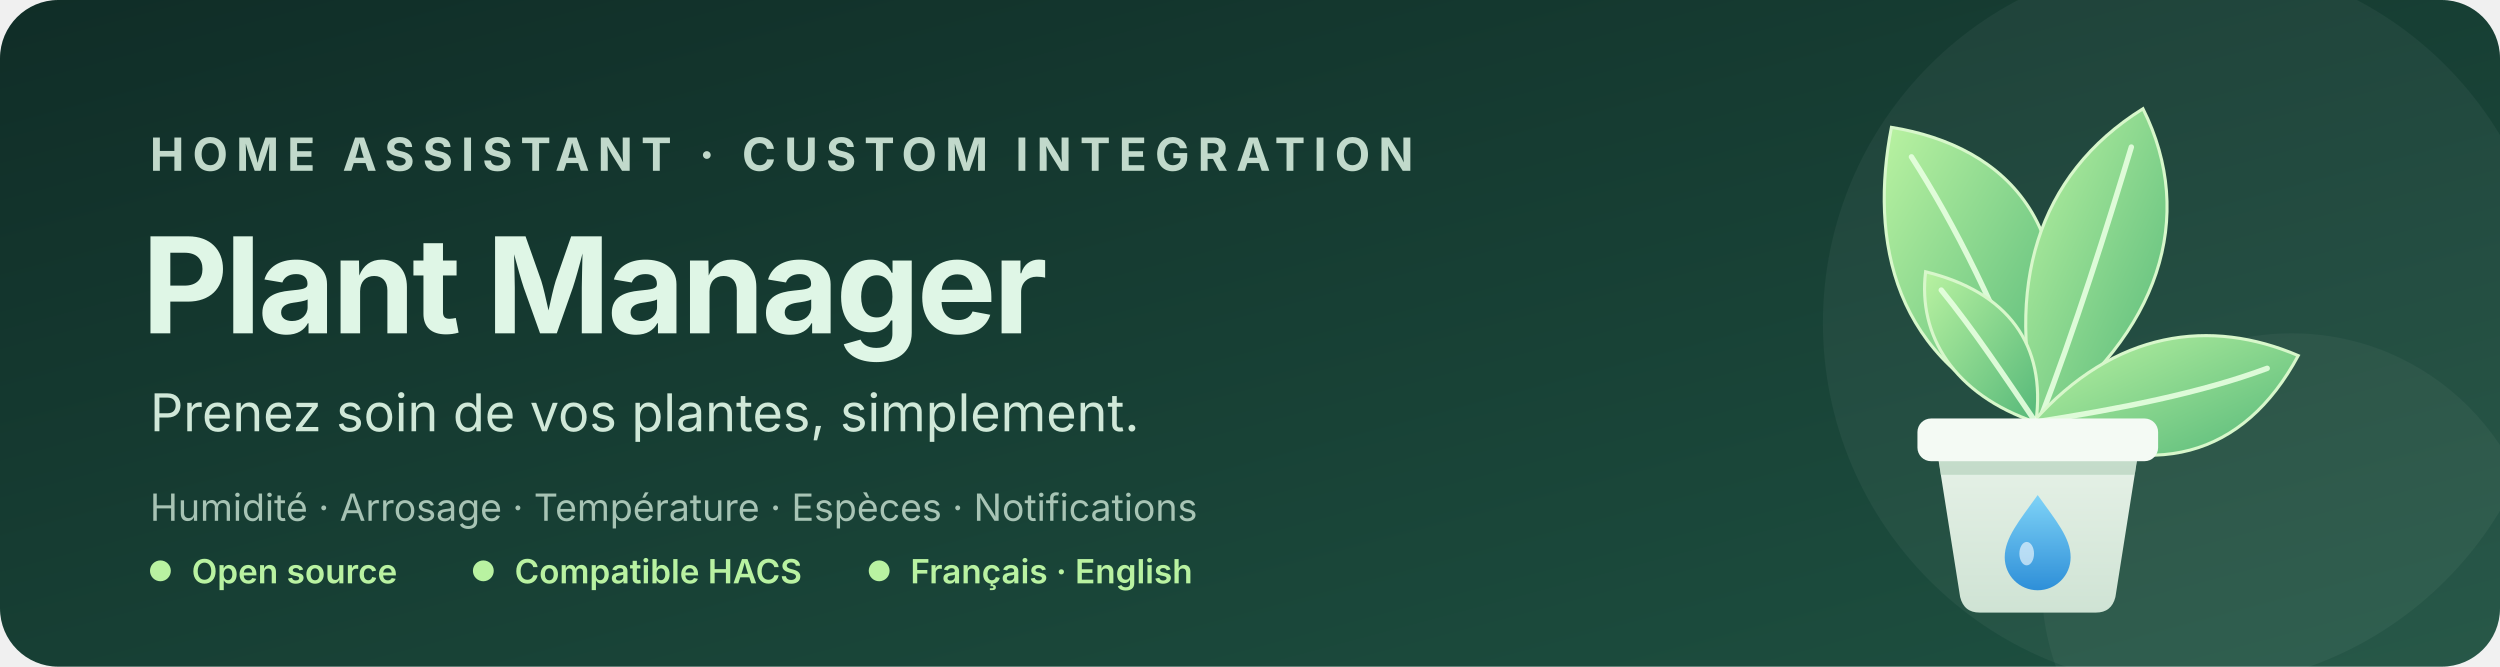
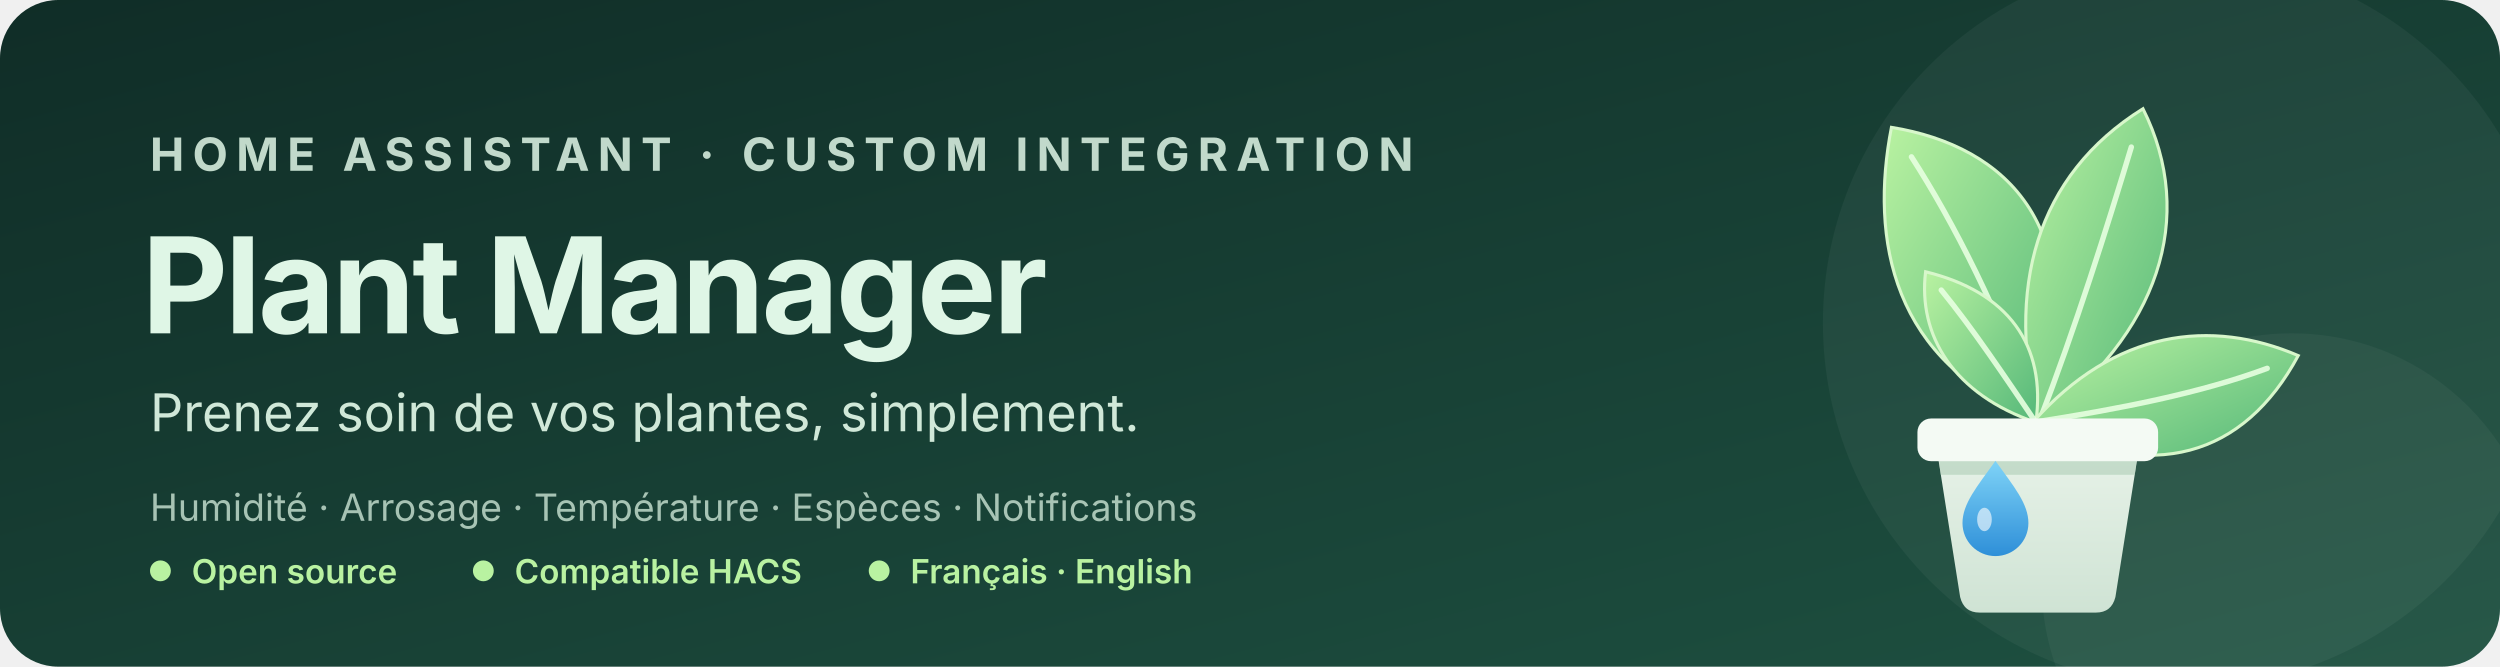
<svg xmlns="http://www.w3.org/2000/svg" width="1200" height="320" viewBox="0 0 1200 320" role="img" aria-labelledby="title desc">
  <defs>
    <linearGradient id="bg" x1="0" y1="0" x2="1" y2="1">
      <stop offset="0" stop-color="#102d27" />
      <stop offset="1" stop-color="#1e5141" />
    </linearGradient>
  </defs>
  <rect width="1200" height="320" rx="28" fill="url(#bg)" />
  <circle cx="1050" cy="155" r="175" fill="#ffffff" opacity=".045" />
  <circle cx="1100" cy="280" r="120" fill="#ffffff" opacity=".04" />
  <svg x="850" y="22" width="300" height="300" viewBox="0 0 256 256">
    <defs>
      <linearGradient id="pm-bg" x1="0" y1="0" x2="1" y2="1">
        <stop offset="0" stop-color="#102d27" />
        <stop offset="1" stop-color="#1e5141" />
      </linearGradient>
      <linearGradient id="pm-pot" x1="0" y1="0" x2="0" y2="1">
        <stop offset="0" stop-color="#e7f2e8" />
        <stop offset="1" stop-color="#cfe3d4" />
      </linearGradient>
      <linearGradient id="pm-drop" x1="0" y1="0" x2="0" y2="1">
        <stop offset="0" stop-color="#7fd3f7" />
        <stop offset="1" stop-color="#2e8fd8" />
      </linearGradient>
      <linearGradient id="pm-leaf" x1="0" y1="0" x2="1" y2="1">
        <stop offset="0" stop-color="#b9f2a1" />
        <stop offset="1" stop-color="#55b879" />
      </linearGradient>
    </defs>
    <g id="pm-plant" transform="translate(20.3 -15.9) scale(.795)" fill="url(#pm-leaf)" stroke="#d8f7cb" stroke-width="2">
      <g transform="translate(111 214) scale(.8) translate(-111 -214)">
        <path d="M112 212C18 176 4 96 18 24c74 12 132 65 94 188Z" />
        <path d="M112.0 212.0C87.9 143.6 57.9 84.9 30.9 43.0" fill="none" stroke="#e7ffe0" stroke-width="3.5" stroke-linecap="round" opacity=".9" />
        <path d="M113 214C91 128 111 55 180 12c35 70 10 145-67 202Z" />
        <path d="M113.0 214.0C136.7 152.5 156.6 89.2 172.5 36.7" fill="none" stroke="#e7ffe0" stroke-width="3.5" stroke-linecap="round" opacity=".9" />
        <path d="M109 214C162 154 224 147 280 171c-35 65-94 83-171 43Z" />
        <path d="M109.0 214.0C164.9 205.4 217.5 195.0 260.0 179.2" fill="none" stroke="#e7ffe0" stroke-width="3.5" stroke-linecap="round" opacity=".9" />
        <path d="M111 214C58 196 35 158 40 117c53 13 78 47 71 97Z" />
        <path d="M111.0 214.0C91.2 184.8 70.7 154.0 50.1 128.8" fill="none" stroke="#e7ffe0" stroke-width="3.5" stroke-linecap="round" opacity=".9" />
      </g>
      <g stroke="none">
        <path d="M60 228H164L152 304Q150 312 142 312H82Q74 312 72 304Z" fill="url(#pm-pot)" />
        <path d="M61 233H163L162 241H62Z" fill="#a9cbb2" opacity=".55" />
        <rect x="50" y="212" width="124" height="22" rx="7" fill="#f4faf4" />
      </g>
    </g>
    <g id="pm-drop-mark">
-       <g transform="translate(109.3 204)">
+       <g transform="translate(92 190)">
        <path d="M0-20C7.5-9.5 13.5-2.5 13.5 5.5A13.5 13.5 0 0 1-13.5 5.5C-13.5-2.5-7.5-9.5 0-20Z" fill="url(#pm-drop)" />
        <ellipse cx="-4.5" cy="4" rx="3" ry="4.8" fill="#ffffff" opacity=".6" />
      </g>
    </g>
  </svg>
  <g fill="#dff6e6" font-family="Inter,Segoe UI,Arial,sans-serif">
    <text x="72" y="82" font-size="22" font-weight="700" letter-spacing="4" opacity=".85">HOME ASSISTANT · CUSTOM INTEGRATION</text>
    <text x="68" y="160" font-size="64" font-weight="750" letter-spacing="-1.5">Plant Manager</text>
    <text x="72" y="207" font-size="25" opacity=".92">Prenez soin de vos plantes, simplement.</text>
    <text x="72" y="250" font-size="18" opacity=".72">Humidité · Arrosage · Température · Espèces · Notifications</text>
  </g>
  <g transform="translate(72 274)" fill="#b9f2a1" font-family="Inter,Segoe UI,Arial,sans-serif" font-size="16" font-weight="600">
    <circle cx="5" cy="0" r="5" />
    <text x="20" y="6">Open source</text>
    <circle cx="160" cy="0" r="5" />
    <text x="175" y="6">Compatible HACS</text>
    <circle cx="350" cy="0" r="5" />
    <text x="365" y="6">Français · English</text>
  </g>
</svg>
